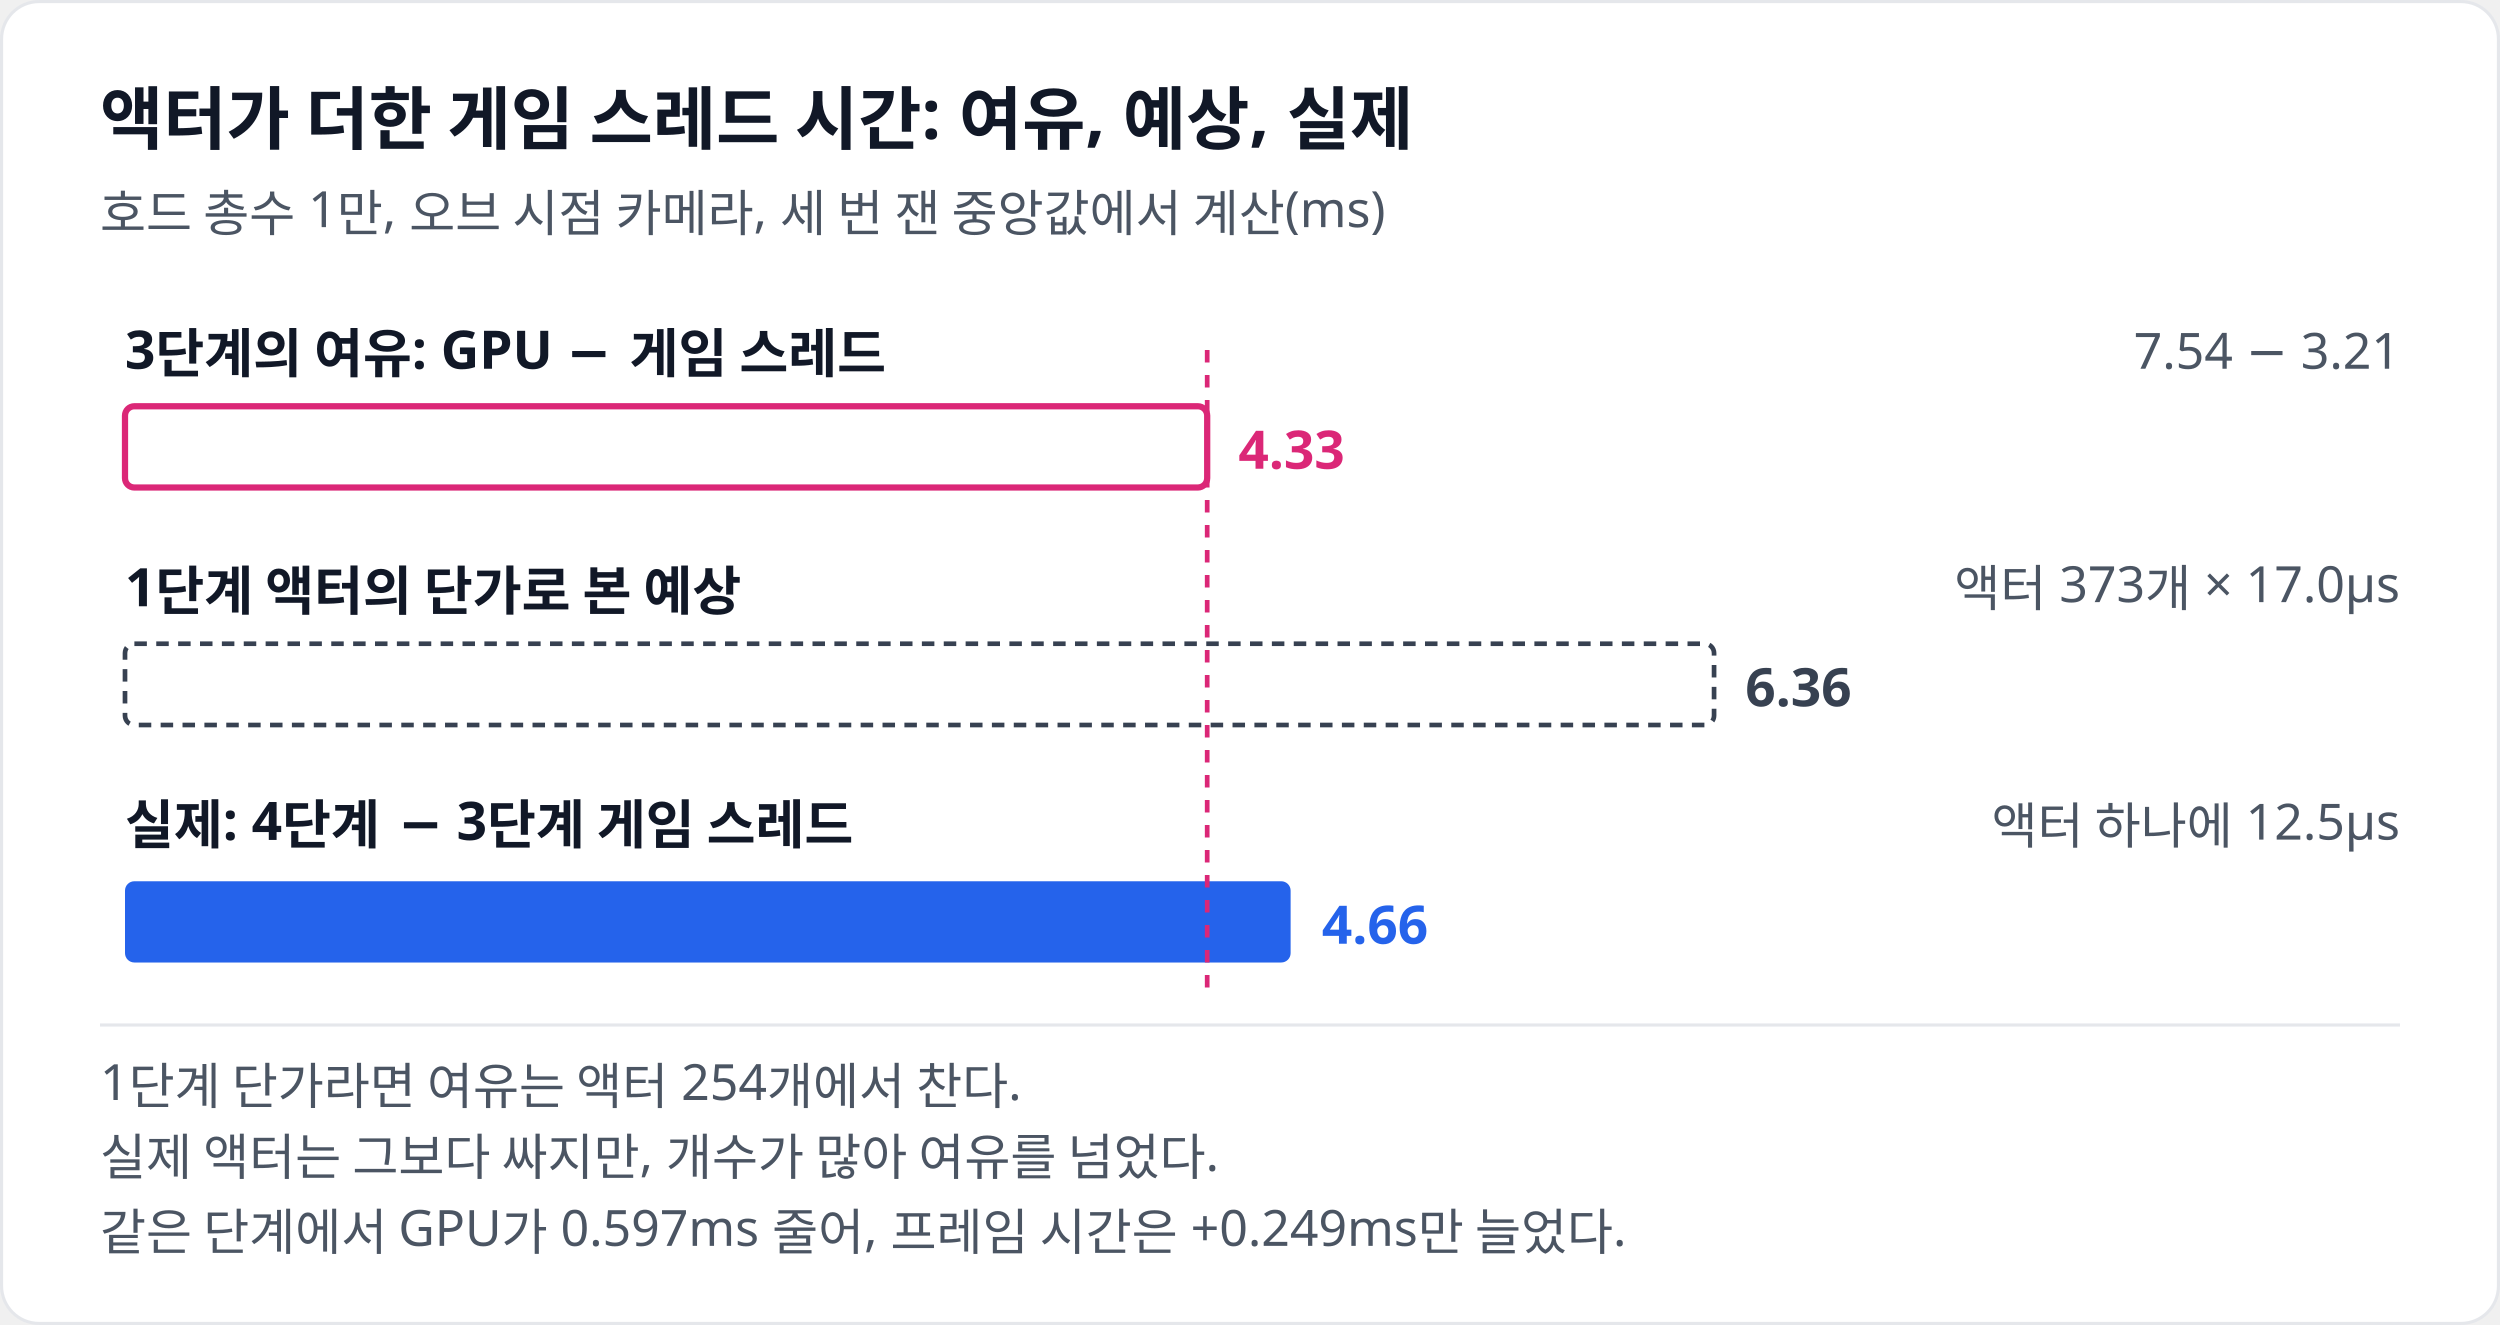
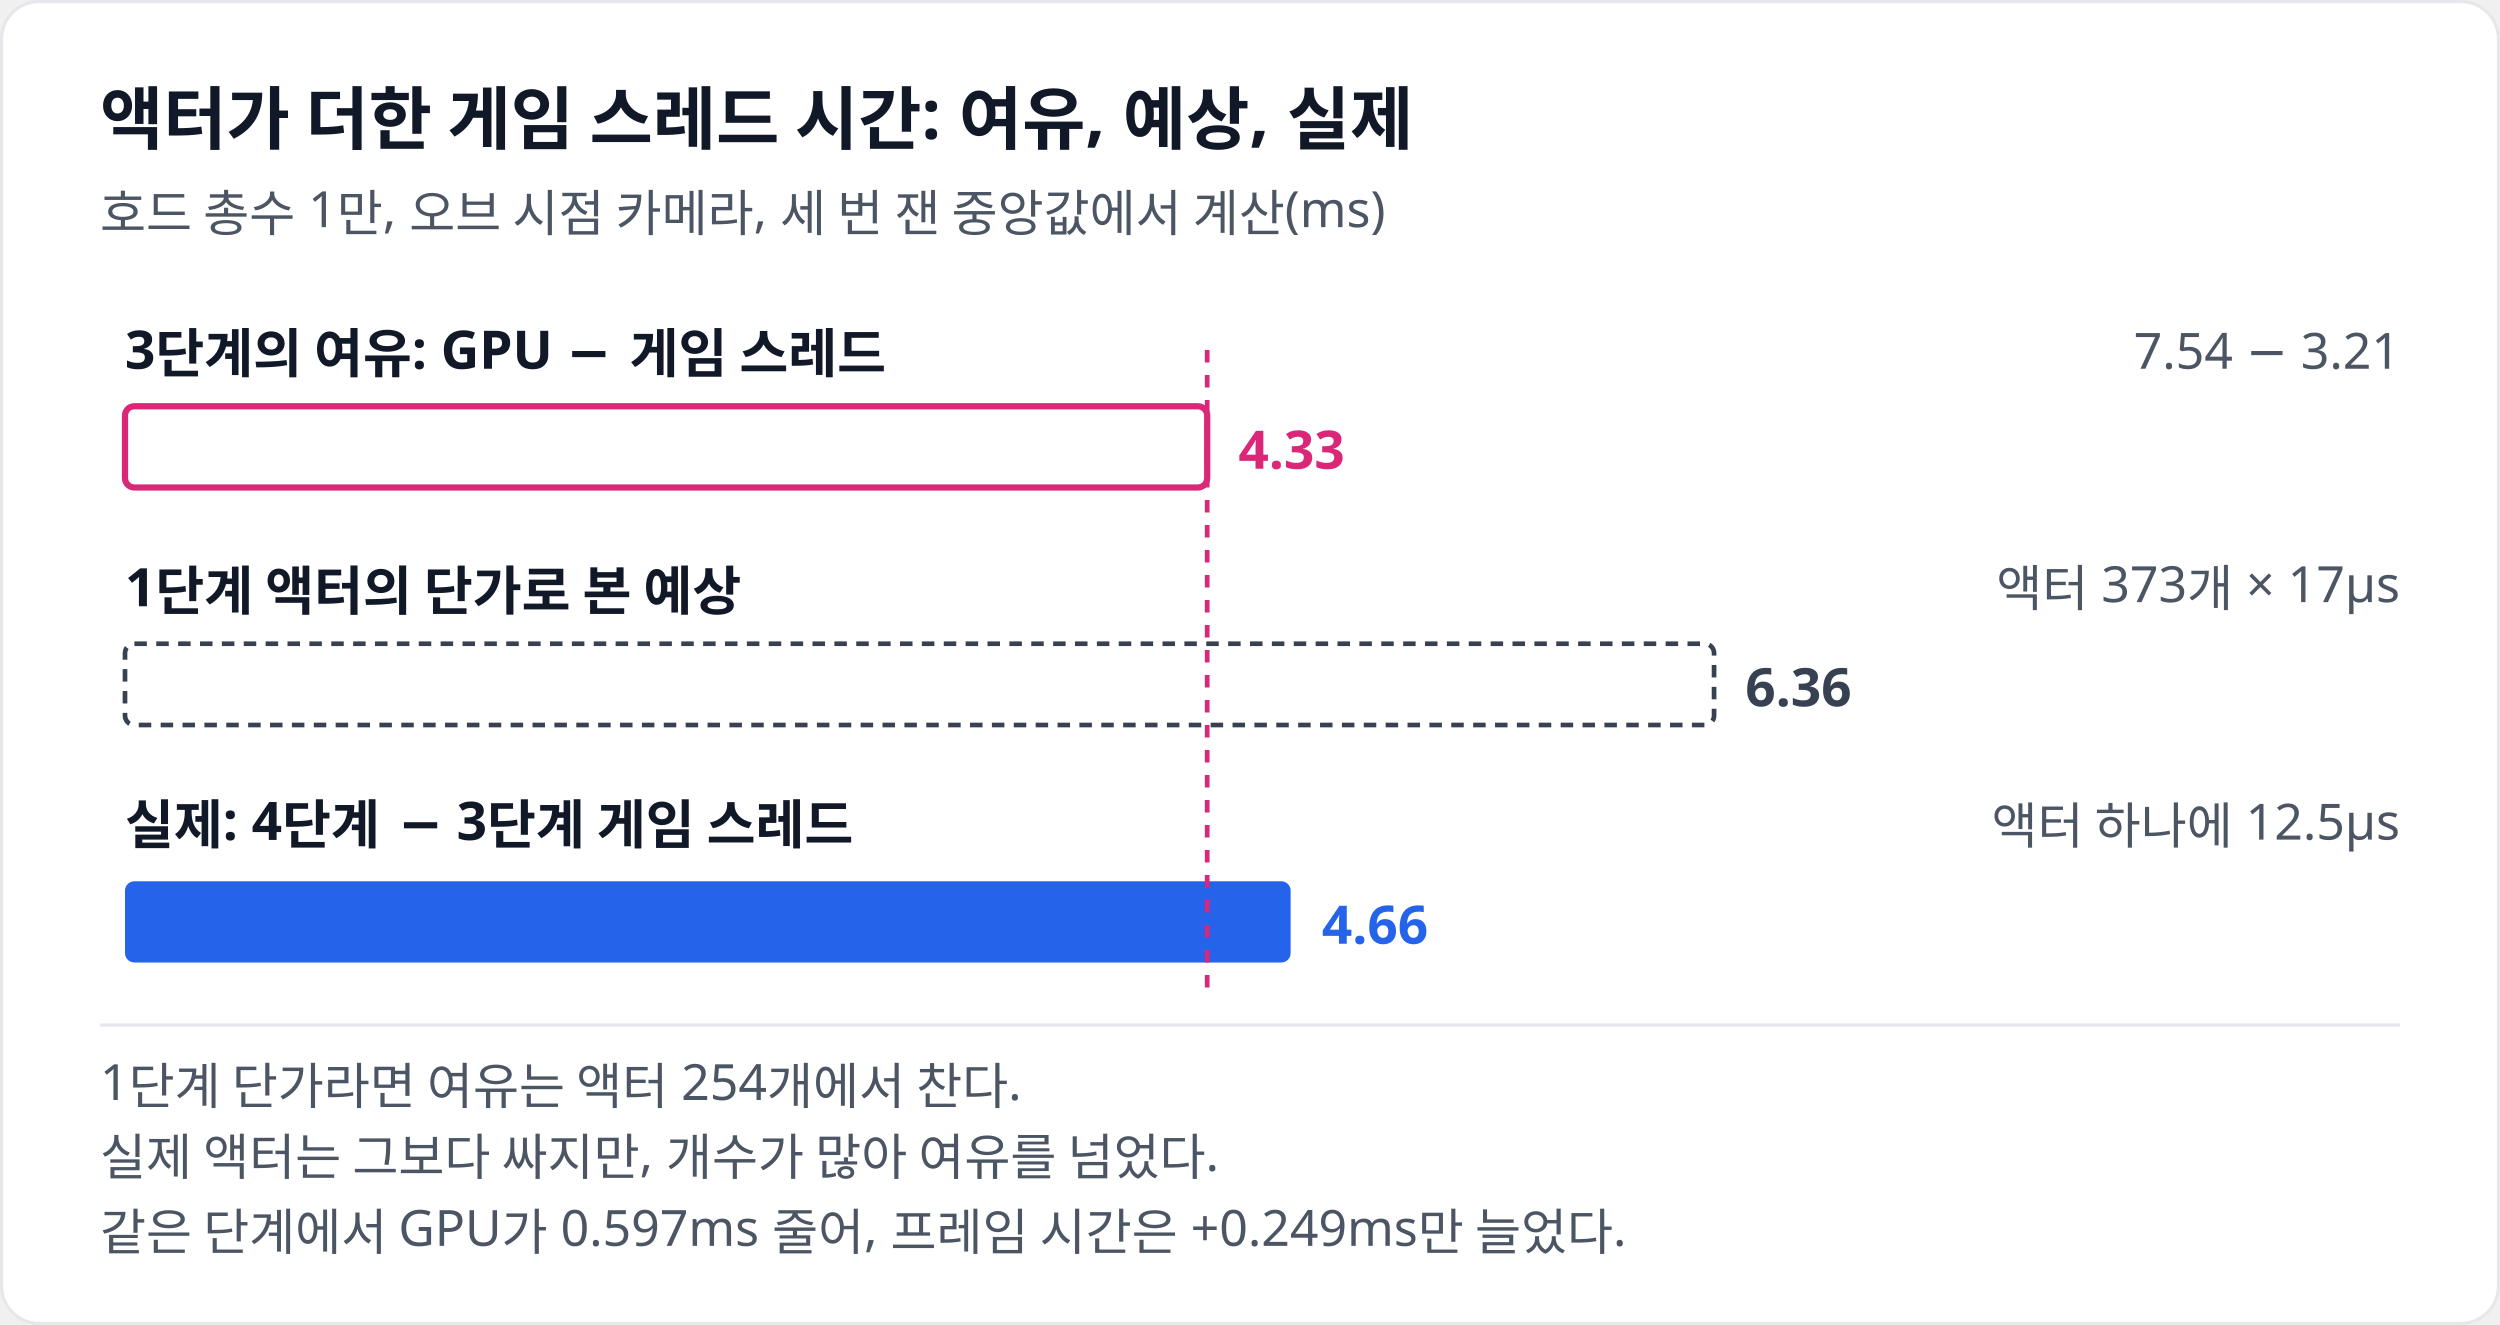
<svg xmlns="http://www.w3.org/2000/svg" width="800" height="424" viewBox="0 0 800 424" font-family="Malgun Gothic, Apple SD Gothic Neo, Noto Sans KR, Segoe UI, sans-serif" font-size="16" fill="#111827">
  <rect x="0.5" y="0.5" width="799" height="423" rx="12" fill="#ffffff" stroke="#e5e7eb" />
  <text x="32" y="46" font-size="22" font-weight="700">액터가 더한 게임 스레드 시간: 여유, 예상, 실제</text>
  <text x="32" y="74" font-size="16" fill="#4b5563">호드 총수 1만, 오브 시점 카메라, 세 번 잰 중앙값에서 계산(ms)</text>
  <text x="40" y="118" font-size="17" font-weight="700">3단계의 여유: GPU − 게임 스레드</text>
  <text x="768" y="118" text-anchor="end" font-size="16" fill="#4b5563">7.54 − 3.21</text>
  <rect x="40" y="130" width="346.3" height="26" rx="3" fill="white" stroke="#db2777" stroke-width="2" />
  <text x="396.3" y="150" font-size="17" font-weight="700" fill="#db2777">4.33</text>
  <text x="40" y="194" font-size="17" font-weight="700">1단계 액터의 단가로 본 예상</text>
-   <text x="768" y="194" text-anchor="end" font-size="16" fill="#4b5563">액터 373개 × 17.0µs</text>
+   <text x="768" y="194" text-anchor="end" font-size="16" fill="#4b5563">액터 373개 × 17µs</text>
  <rect x="40" y="206" width="508.5" height="26" rx="3" fill="white" stroke="#374151" stroke-width="1.5" stroke-dasharray="4 3" />
  <text x="558.5" y="226" font-size="17" font-weight="700" fill="#374151">6.36</text>
  <text x="40" y="270" font-size="17" font-weight="700">실제: 4단계 − 3단계 게임 스레드</text>
  <text x="768" y="270" text-anchor="end" font-size="16" fill="#4b5563">액터 하나에 12.5µs</text>
  <rect x="40" y="282" width="373.0" height="26" rx="3" fill="#2563eb" />
  <text x="423.0" y="302" font-size="17" font-weight="700" fill="#2563eb">4.66</text>
  <line x1="386.3" y1="112" x2="386.3" y2="316" stroke="#db2777" stroke-width="1.5" stroke-dasharray="4 4" />
  <line x1="32" y1="328" x2="768" y2="328" stroke="#e5e7eb" />
  <text x="32" y="352" font-size="16" fill="#4b5563">1단계 단가라면 여유는 액터 254개에서 찬다.</text>
  <text x="32" y="376" font-size="16" fill="#4b5563">실제 액터는 그보다 싸지만, 개수가 많아 여유를 넘었다.</text>
  <text x="32" y="400" font-size="16" fill="#4b5563">같은 단계에서 GPU가 0.597ms 줄어, 프레임 시간은 +0.249ms만 늘었다.</text>
</svg>
